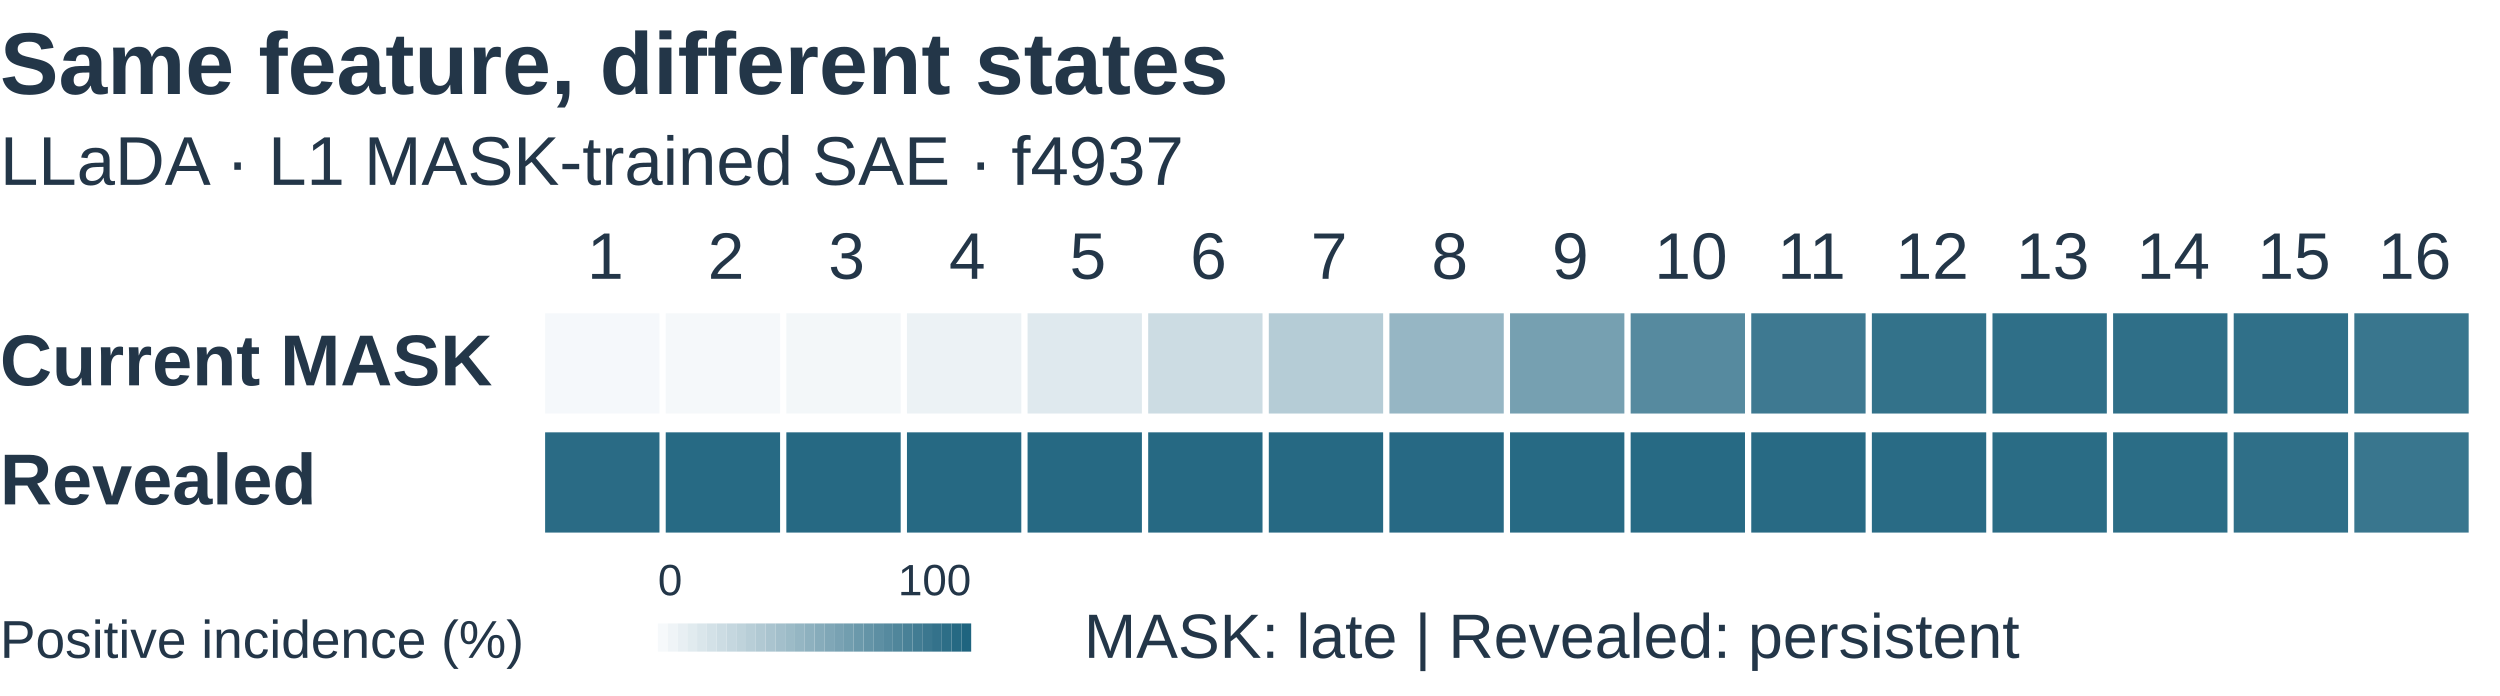
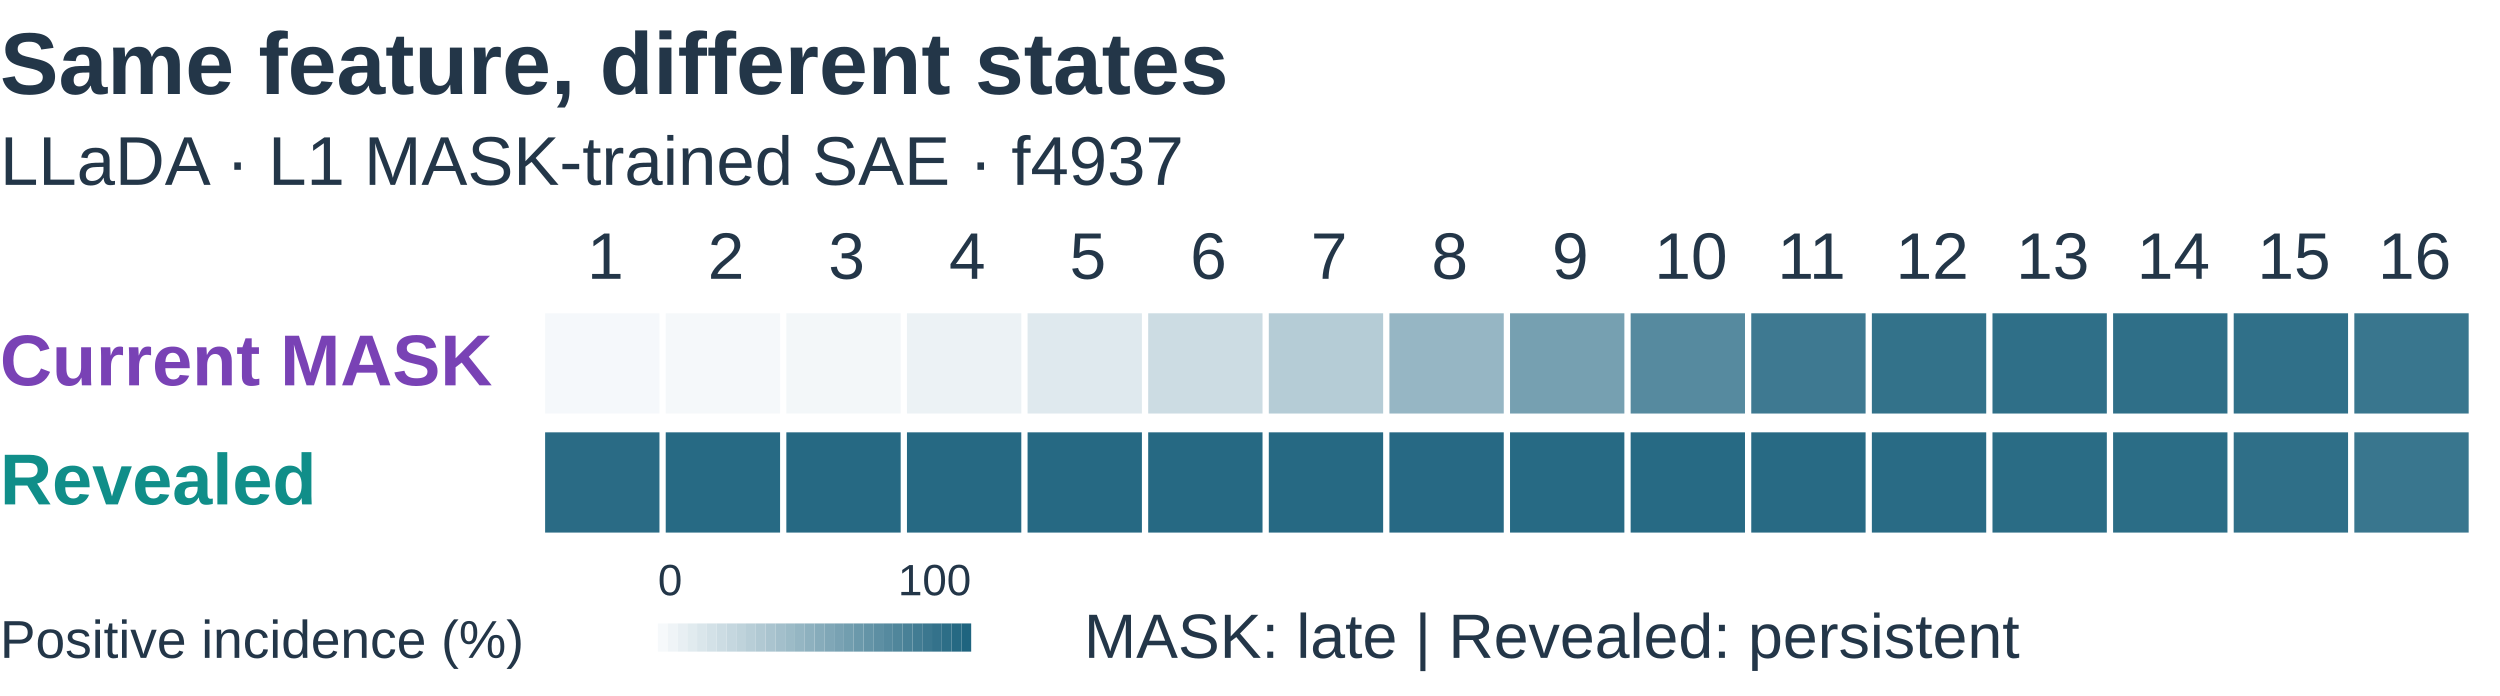
<svg xmlns="http://www.w3.org/2000/svg" width="798" height="222" viewBox="0 0 798 222">
  <text x="0" y="30" font-family="Arial" font-size="28" font-weight="bold" fill="#233648" text-anchor="start">Same feature, different states</text>
  <text x="0" y="59" font-family="Arial" font-size="22" font-weight="normal" fill="#233648" text-anchor="start">LLaDA · L1 MASK-trained SAE · f4937</text>
  <text x="193.25" y="89" font-family="Arial" font-size="21" font-weight="normal" fill="#233648" text-anchor="middle">1</text>
  <text x="231.75" y="89" font-family="Arial" font-size="21" font-weight="normal" fill="#233648" text-anchor="middle">2</text>
  <text x="270.25" y="89" font-family="Arial" font-size="21" font-weight="normal" fill="#233648" text-anchor="middle">3</text>
  <text x="308.75" y="89" font-family="Arial" font-size="21" font-weight="normal" fill="#233648" text-anchor="middle">4</text>
  <text x="347.25" y="89" font-family="Arial" font-size="21" font-weight="normal" fill="#233648" text-anchor="middle">5</text>
  <text x="385.75" y="89" font-family="Arial" font-size="21" font-weight="normal" fill="#233648" text-anchor="middle">6</text>
  <text x="424.25" y="89" font-family="Arial" font-size="21" font-weight="normal" fill="#233648" text-anchor="middle">7</text>
  <text x="462.75" y="89" font-family="Arial" font-size="21" font-weight="normal" fill="#233648" text-anchor="middle">8</text>
  <text x="501.25" y="89" font-family="Arial" font-size="21" font-weight="normal" fill="#233648" text-anchor="middle">9</text>
  <text x="539.75" y="89" font-family="Arial" font-size="21" font-weight="normal" fill="#233648" text-anchor="middle">10</text>
  <text x="578.25" y="89" font-family="Arial" font-size="21" font-weight="normal" fill="#233648" text-anchor="middle">11</text>
  <text x="616.75" y="89" font-family="Arial" font-size="21" font-weight="normal" fill="#233648" text-anchor="middle">12</text>
  <text x="655.25" y="89" font-family="Arial" font-size="21" font-weight="normal" fill="#233648" text-anchor="middle">13</text>
  <text x="693.75" y="89" font-family="Arial" font-size="21" font-weight="normal" fill="#233648" text-anchor="middle">14</text>
  <text x="732.25" y="89" font-family="Arial" font-size="21" font-weight="normal" fill="#233648" text-anchor="middle">15</text>
  <text x="770.75" y="89" font-family="Arial" font-size="21" font-weight="normal" fill="#233648" text-anchor="middle">16</text>
-   <text x="0" y="123" font-family="Arial" font-size="23" font-weight="bold" fill="#233648" text-anchor="start">Current MASK</text>
+   <text x="0" y="123" font-family="Arial" font-size="23" font-weight="bold" fill="#7942B5" text-anchor="start">Current MASK</text>
  <rect x="174.000" y="100" width="36.500" height="32" fill="#f5f8fb" />
  <rect x="212.500" y="100" width="36.500" height="32" fill="#f5f8fa" />
  <rect x="251.000" y="100" width="36.500" height="32" fill="#f3f7f9" />
  <rect x="289.500" y="100" width="36.500" height="32" fill="#ecf2f5" />
  <rect x="328.000" y="100" width="36.500" height="32" fill="#dfe9ee" />
  <rect x="366.500" y="100" width="36.500" height="32" fill="#ccdce3" />
  <rect x="405.000" y="100" width="36.500" height="32" fill="#b5ccd6" />
  <rect x="443.500" y="100" width="36.500" height="32" fill="#96b6c4" />
  <rect x="482.000" y="100" width="36.500" height="32" fill="#76a0b1" />
  <rect x="520.500" y="100" width="36.500" height="32" fill="#568a9f" />
  <rect x="559.000" y="100" width="36.500" height="32" fill="#3e7991" />
  <rect x="597.500" y="100" width="36.500" height="32" fill="#33728a" />
  <rect x="636.000" y="100" width="36.500" height="32" fill="#2f6f88" />
  <rect x="674.500" y="100" width="36.500" height="32" fill="#2f6f88" />
  <rect x="713.000" y="100" width="36.500" height="32" fill="#307089" />
  <rect x="751.500" y="100" width="36.500" height="32" fill="#39768e" />
-   <text x="0" y="161" font-family="Arial" font-size="23" font-weight="bold" fill="#233648" text-anchor="start">Revealed</text>
+   <text x="0" y="161" font-family="Arial" font-size="23" font-weight="bold" fill="#108E89" text-anchor="start">Revealed</text>
  <rect x="174.000" y="138" width="36.500" height="32" fill="#2a6b85" />
  <rect x="212.500" y="138" width="36.500" height="32" fill="#276a84" />
  <rect x="251.000" y="138" width="36.500" height="32" fill="#266983" />
  <rect x="289.500" y="138" width="36.500" height="32" fill="#266983" />
  <rect x="328.000" y="138" width="36.500" height="32" fill="#266983" />
  <rect x="366.500" y="138" width="36.500" height="32" fill="#266983" />
  <rect x="405.000" y="138" width="36.500" height="32" fill="#266983" />
  <rect x="443.500" y="138" width="36.500" height="32" fill="#276984" />
  <rect x="482.000" y="138" width="36.500" height="32" fill="#276a84" />
  <rect x="520.500" y="138" width="36.500" height="32" fill="#276a84" />
  <rect x="559.000" y="138" width="36.500" height="32" fill="#286a84" />
  <rect x="597.500" y="138" width="36.500" height="32" fill="#296b85" />
  <rect x="636.000" y="138" width="36.500" height="32" fill="#2a6c85" />
  <rect x="674.500" y="138" width="36.500" height="32" fill="#2b6d86" />
  <rect x="713.000" y="138" width="36.500" height="32" fill="#2f6f88" />
  <rect x="751.500" y="138" width="36.500" height="32" fill="#39768e" />
  <text x="0" y="210" font-family="Arial" font-size="17" font-weight="normal" fill="#233648" text-anchor="start">Positive incidence (%)</text>
  <text x="210" y="190" font-family="Arial" font-size="14" font-weight="normal" fill="#233648" text-anchor="start">0</text>
  <text x="310" y="190" font-family="Arial" font-size="14" font-weight="normal" fill="#233648" text-anchor="end">100</text>
  <rect x="210.000" y="199" width="3.125" height="9" fill="#f6f9fb" />
  <rect x="213.125" y="199" width="3.125" height="9" fill="#eff4f7" />
  <rect x="216.250" y="199" width="3.125" height="9" fill="#e8eff3" />
  <rect x="219.375" y="199" width="3.125" height="9" fill="#e1ebef" />
  <rect x="222.500" y="199" width="3.125" height="9" fill="#dae6eb" />
  <rect x="225.625" y="199" width="3.125" height="9" fill="#d3e1e7" />
  <rect x="228.750" y="199" width="3.125" height="9" fill="#ccdce3" />
  <rect x="231.875" y="199" width="3.125" height="9" fill="#c5d7df" />
  <rect x="235.000" y="199" width="3.125" height="9" fill="#bfd3db" />
  <rect x="238.125" y="199" width="3.125" height="9" fill="#b8ced7" />
  <rect x="241.250" y="199" width="3.125" height="9" fill="#b1c9d3" />
  <rect x="244.375" y="199" width="3.125" height="9" fill="#aac4cf" />
  <rect x="247.500" y="199" width="3.125" height="9" fill="#a3bfcb" />
  <rect x="250.625" y="199" width="3.125" height="9" fill="#9cbbc7" />
  <rect x="253.750" y="199" width="3.125" height="9" fill="#95b6c3" />
  <rect x="256.875" y="199" width="3.125" height="9" fill="#8eb1bf" />
  <rect x="260.000" y="199" width="3.125" height="9" fill="#87acbb" />
  <rect x="263.125" y="199" width="3.125" height="9" fill="#80a7b7" />
  <rect x="266.250" y="199" width="3.125" height="9" fill="#79a2b3" />
  <rect x="269.375" y="199" width="3.125" height="9" fill="#729eaf" />
  <rect x="272.500" y="199" width="3.125" height="9" fill="#6b99ab" />
  <rect x="275.625" y="199" width="3.125" height="9" fill="#6494a7" />
  <rect x="278.750" y="199" width="3.125" height="9" fill="#5d8fa3" />
  <rect x="281.875" y="199" width="3.125" height="9" fill="#568a9f" />
  <rect x="285.000" y="199" width="3.125" height="9" fill="#50869b" />
  <rect x="288.125" y="199" width="3.125" height="9" fill="#498197" />
  <rect x="291.250" y="199" width="3.125" height="9" fill="#427c93" />
  <rect x="294.375" y="199" width="3.125" height="9" fill="#3b778f" />
  <rect x="297.500" y="199" width="3.125" height="9" fill="#34728b" />
  <rect x="300.625" y="199" width="3.125" height="9" fill="#2d6e87" />
  <rect x="303.750" y="199" width="3.125" height="9" fill="#266983" />
  <rect x="306.875" y="199" width="3.125" height="9" fill="#1f647f" />
  <text x="346" y="210" font-family="Arial" font-size="20" font-weight="normal" fill="#233648" text-anchor="start">MASK: late | Revealed: persistent</text>
</svg>
